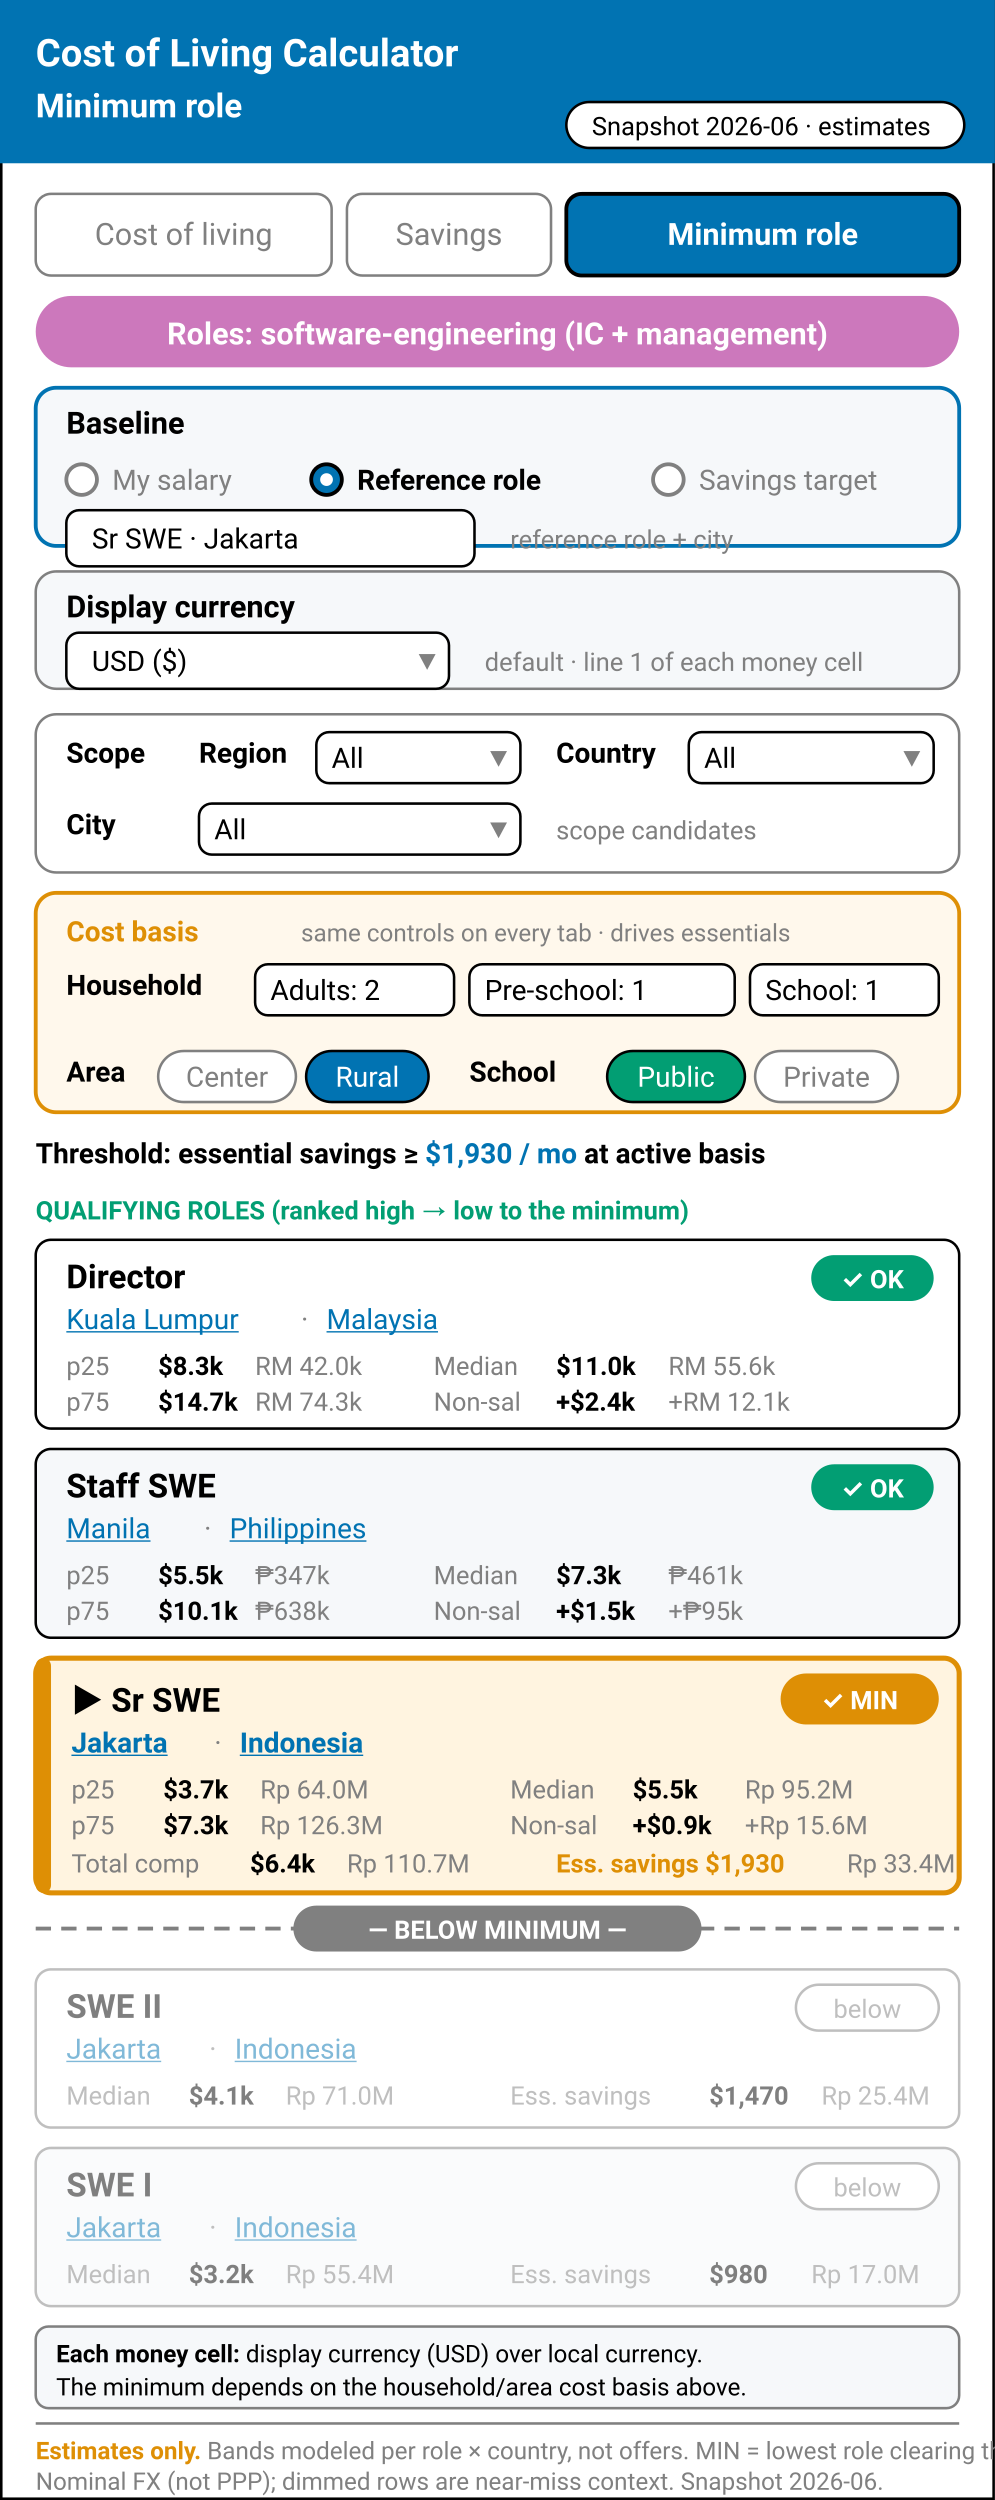
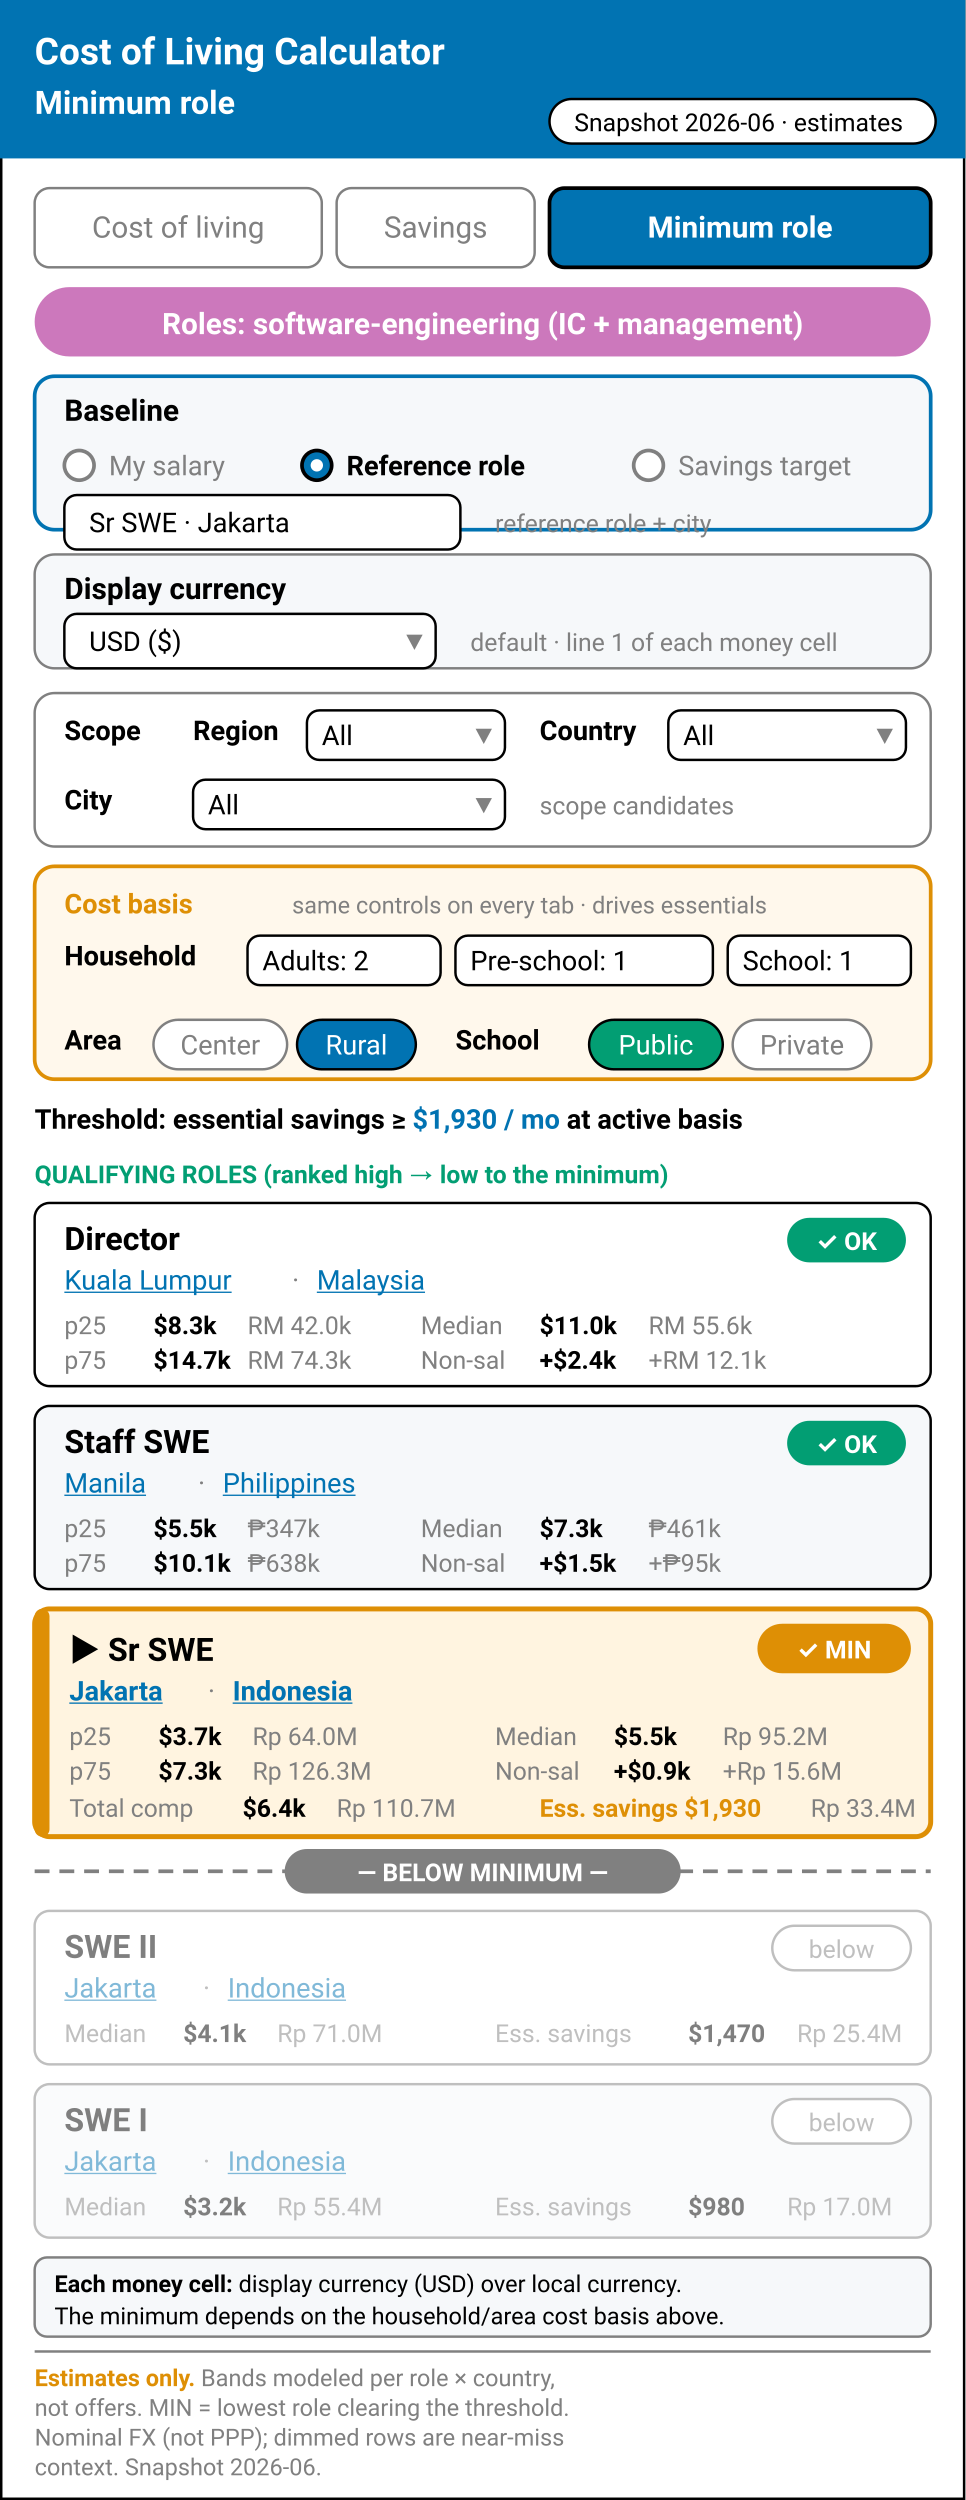
- <svg xmlns="http://www.w3.org/2000/svg" width="390" height="980" viewBox="0 0 390 980" font-family="-apple-system, Segoe UI, Roboto, Helvetica, Arial, sans-serif">
-   <rect x="0" y="0" width="390" height="980" fill="#FFFFFF" />
-   <rect x="0.5" y="0.5" width="389" height="979" fill="none" stroke="#000000" stroke-width="1" />
+ <svg xmlns="http://www.w3.org/2000/svg" width="390" height="1010" viewBox="0 0 390 1010" font-family="-apple-system, Segoe UI, Roboto, Helvetica, Arial, sans-serif">
+   <rect x="0" y="0" width="390" height="1010" fill="#FFFFFF" />
+   <rect x="0.5" y="0.5" width="389" height="1009" fill="none" stroke="#000000" stroke-width="1" />
  <rect x="0" y="0" width="390" height="64" fill="#0173B2" />
  <text x="14" y="26" font-size="15" font-weight="700" fill="#FFFFFF">Cost of Living Calculator</text>
  <text x="14" y="46" font-size="13" font-weight="700" fill="#FFFFFF">Minimum role</text>
  <rect x="222" y="40" width="156" height="18" rx="9" fill="#FFFFFF" stroke="#000000" stroke-width="1" />
  <text x="232" y="53" font-size="10" fill="#000000">Snapshot 2026-06 · estimates</text>
  <g font-size="12">
    <rect x="14" y="76" width="116" height="32" rx="6" fill="#FFFFFF" stroke="#808080" stroke-width="1" />
    <text x="72" y="96" text-anchor="middle" fill="#808080">Cost of living</text>
    <rect x="136" y="76" width="80" height="32" rx="6" fill="#FFFFFF" stroke="#808080" stroke-width="1" />
    <text x="176" y="96" text-anchor="middle" fill="#808080">Savings</text>
    <rect x="222" y="76" width="154" height="32" rx="6" fill="#0173B2" stroke="#000000" stroke-width="1.5" />
    <text x="299" y="96" text-anchor="middle" font-weight="700" fill="#FFFFFF">Minimum role</text>
  </g>
  <rect x="14" y="116" width="362" height="28" rx="14" fill="#CC78BC" />
  <text x="195" y="135" font-size="12" fill="#FFFFFF" text-anchor="middle" font-weight="700">Roles: software-engineering (IC + management)</text>
  <rect x="14" y="152" width="362" height="62" rx="8" fill="#F6F8FA" stroke="#0173B2" stroke-width="1.5" />
  <text x="26" y="170" font-size="12" font-weight="700" fill="#000000">Baseline</text>
  <g font-size="11">
    <circle cx="32" cy="188" r="6" fill="#FFFFFF" stroke="#808080" stroke-width="1.5" />
    <text x="44" y="192" fill="#808080">My salary</text>
    <circle cx="128" cy="188" r="6" fill="#0173B2" stroke="#000000" stroke-width="1.5" />
    <circle cx="128" cy="188" r="2.5" fill="#FFFFFF" />
    <text x="140" y="192" fill="#000000" font-weight="600">Reference role</text>
    <circle cx="262" cy="188" r="6" fill="#FFFFFF" stroke="#808080" stroke-width="1.5" />
    <text x="274" y="192" fill="#808080">Savings target</text>
  </g>
  <rect x="26" y="200" width="160" height="22" rx="5" fill="#FFFFFF" stroke="#000000" stroke-width="1" />
  <text x="36" y="215" font-size="11" fill="#000000">Sr SWE · Jakarta</text>
  <text x="200" y="215" font-size="10" fill="#808080">reference role + city</text>
  <rect x="14" y="224" width="362" height="46" rx="8" fill="#F6F8FA" stroke="#808080" stroke-width="1" />
  <text x="26" y="242" font-size="12" font-weight="700" fill="#000000">Display currency</text>
  <rect x="26" y="248" width="150" height="22" rx="5" fill="#FFFFFF" stroke="#000000" stroke-width="1" />
  <text x="36" y="263" font-size="11" fill="#000000">USD ($)</text>
  <text x="162" y="263" font-size="11" fill="#808080">▼</text>
  <text x="190" y="263" font-size="10" fill="#808080">default · line 1 of each money cell</text>
  <rect x="14" y="280" width="362" height="62" rx="8" fill="#FFFFFF" stroke="#808080" stroke-width="1" />
  <g font-size="11">
    <text x="26" y="299" font-weight="700" fill="#000000">Scope</text>
    <text x="78" y="299" font-weight="600" fill="#000000">Region</text>
    <rect x="124" y="287" width="80" height="20" rx="5" fill="#FFFFFF" stroke="#000000" stroke-width="1" />
    <text x="130" y="301" fill="#000000">All</text>
    <text x="190" y="301" fill="#808080">▼</text>
    <text x="218" y="299" font-weight="600" fill="#000000">Country</text>
    <rect x="270" y="287" width="96" height="20" rx="5" fill="#FFFFFF" stroke="#000000" stroke-width="1" />
    <text x="276" y="301" fill="#000000">All</text>
    <text x="352" y="301" fill="#808080">▼</text>
    <text x="26" y="327" font-weight="600" fill="#000000">City</text>
    <rect x="78" y="315" width="126" height="20" rx="5" fill="#FFFFFF" stroke="#000000" stroke-width="1" />
    <text x="84" y="329" fill="#000000">All</text>
    <text x="190" y="329" fill="#808080">▼</text>
    <text x="218" y="329" font-size="10" fill="#808080">scope candidates</text>
  </g>
  <rect x="14" y="350" width="362" height="86" rx="8" fill="#FFF8EC" stroke="#DE8F05" stroke-width="1.5" />
  <g font-size="11">
    <text x="26" y="369" font-weight="700" fill="#DE8F05">Cost basis</text>
    <text x="118" y="369" font-size="9.5" fill="#808080">same controls on every tab · drives essentials</text>
    <text x="26" y="390" font-weight="600" fill="#000000">Household</text>
    <rect x="100" y="378" width="78" height="20" rx="5" fill="#FFFFFF" stroke="#000000" stroke-width="1" />
    <text x="106" y="392" fill="#000000">Adults: 2</text>
    <rect x="184" y="378" width="104" height="20" rx="5" fill="#FFFFFF" stroke="#000000" stroke-width="1" />
    <text x="190" y="392" fill="#000000">Pre-school: 1</text>
    <rect x="294" y="378" width="74" height="20" rx="5" fill="#FFFFFF" stroke="#000000" stroke-width="1" />
    <text x="300" y="392" fill="#000000">School: 1</text>
    <text x="26" y="424" font-weight="600" fill="#000000">Area</text>
    <rect x="62" y="412" width="54" height="20" rx="10" fill="#FFFFFF" stroke="#808080" stroke-width="1" />
    <text x="89" y="426" text-anchor="middle" fill="#808080">Center</text>
    <rect x="120" y="412" width="48" height="20" rx="10" fill="#0173B2" stroke="#000000" stroke-width="1" />
    <text x="144" y="426" text-anchor="middle" fill="#FFFFFF">Rural</text>
    <text x="184" y="424" font-weight="600" fill="#000000">School</text>
    <rect x="238" y="412" width="54" height="20" rx="10" fill="#029E73" stroke="#000000" stroke-width="1" />
    <text x="265" y="426" text-anchor="middle" fill="#FFFFFF">Public</text>
    <rect x="296" y="412" width="56" height="20" rx="10" fill="#FFFFFF" stroke="#808080" stroke-width="1" />
    <text x="324" y="426" text-anchor="middle" fill="#808080">Private</text>
  </g>
  <text x="14" y="456" font-size="11" font-weight="600" fill="#000000">Threshold: essential savings ≥ <tspan fill="#0173B2">$1,930 / mo</tspan> at active basis</text>
  <text x="14" y="478" font-size="10" font-weight="700" fill="#029E73">QUALIFYING ROLES (ranked high → low to the minimum)</text>
  <rect x="14" y="486" width="362" height="74" rx="6" fill="#FFFFFF" stroke="#000000" stroke-width="1" />
  <text x="26" y="505" font-size="13" font-weight="700" fill="#000000">Director</text>
  <text x="26" y="521" font-size="11" fill="#0173B2" text-decoration="underline">Kuala Lumpur</text>
  <text x="118" y="521" font-size="11" fill="#808080">·</text>
  <text x="128" y="521" font-size="11" fill="#0173B2" text-decoration="underline">Malaysia</text>
  <rect x="318" y="492" width="48" height="18" rx="9" fill="#029E73" />
  <text x="342" y="505" font-size="10" fill="#FFFFFF" text-anchor="middle" font-weight="700">✓ OK</text>
  <g font-size="10">
    <text x="26" y="539" fill="#808080">p25</text>
    <text x="62" y="539" fill="#000000" font-weight="600">$8.3k</text>
    <text x="100" y="539" fill="#808080">RM 42.0k</text>
    <text x="170" y="539" fill="#808080">Median</text>
    <text x="218" y="539" fill="#000000" font-weight="700">$11.0k</text>
    <text x="262" y="539" fill="#808080">RM 55.6k</text>
    <text x="26" y="553" fill="#808080">p75</text>
    <text x="62" y="553" fill="#000000" font-weight="600">$14.7k</text>
    <text x="100" y="553" fill="#808080">RM 74.3k</text>
    <text x="170" y="553" fill="#808080">Non-sal</text>
    <text x="218" y="553" fill="#000000" font-weight="600">+$2.4k</text>
    <text x="262" y="553" fill="#808080">+RM 12.1k</text>
  </g>
  <rect x="14" y="568" width="362" height="74" rx="6" fill="#F6F8FA" stroke="#000000" stroke-width="1" />
  <text x="26" y="587" font-size="13" font-weight="700" fill="#000000">Staff SWE</text>
  <text x="26" y="603" font-size="11" fill="#0173B2" text-decoration="underline">Manila</text>
  <text x="80" y="603" font-size="11" fill="#808080">·</text>
  <text x="90" y="603" font-size="11" fill="#0173B2" text-decoration="underline">Philippines</text>
  <rect x="318" y="574" width="48" height="18" rx="9" fill="#029E73" />
  <text x="342" y="587" font-size="10" fill="#FFFFFF" text-anchor="middle" font-weight="700">✓ OK</text>
  <g font-size="10">
    <text x="26" y="621" fill="#808080">p25</text>
    <text x="62" y="621" fill="#000000" font-weight="600">$5.5k</text>
    <text x="100" y="621" fill="#808080">₱347k</text>
    <text x="170" y="621" fill="#808080">Median</text>
    <text x="218" y="621" fill="#000000" font-weight="700">$7.3k</text>
    <text x="262" y="621" fill="#808080">₱461k</text>
    <text x="26" y="635" fill="#808080">p75</text>
    <text x="62" y="635" fill="#000000" font-weight="600">$10.1k</text>
    <text x="100" y="635" fill="#808080">₱638k</text>
    <text x="170" y="635" fill="#808080">Non-sal</text>
    <text x="218" y="635" fill="#000000" font-weight="600">+$1.5k</text>
    <text x="262" y="635" fill="#808080">+₱95k</text>
  </g>
  <rect x="14" y="650" width="362" height="92" rx="6" fill="#FFF4E0" stroke="#DE8F05" stroke-width="2" />
  <rect x="14" y="650" width="6" height="92" rx="3" fill="#DE8F05" />
  <text x="28" y="671" font-size="13" font-weight="700" fill="#000000">▶ Sr SWE</text>
  <text x="28" y="687" font-size="11" fill="#0173B2" text-decoration="underline" font-weight="700">Jakarta</text>
  <text x="84" y="687" font-size="11" fill="#808080">·</text>
  <text x="94" y="687" font-size="11" fill="#0173B2" text-decoration="underline" font-weight="700">Indonesia</text>
  <rect x="306" y="656" width="62" height="20" rx="10" fill="#DE8F05" />
  <text x="337" y="670" font-size="10" fill="#FFFFFF" text-anchor="middle" font-weight="700">✓ MIN</text>
  <g font-size="10">
    <text x="28" y="705" fill="#808080">p25</text>
    <text x="64" y="705" fill="#000000" font-weight="600">$3.7k</text>
    <text x="102" y="705" fill="#808080">Rp 64.0M</text>
    <text x="200" y="705" fill="#808080">Median</text>
    <text x="248" y="705" fill="#000000" font-weight="700">$5.5k</text>
    <text x="292" y="705" fill="#808080">Rp 95.2M</text>
    <text x="28" y="719" fill="#808080">p75</text>
    <text x="64" y="719" fill="#000000" font-weight="600">$7.3k</text>
    <text x="102" y="719" fill="#808080">Rp 126.3M</text>
    <text x="200" y="719" fill="#808080">Non-sal</text>
    <text x="248" y="719" fill="#000000" font-weight="600">+$0.9k</text>
    <text x="292" y="719" fill="#808080">+Rp 15.6M</text>
    <text x="28" y="734" fill="#808080">Total comp</text>
    <text x="98" y="734" fill="#000000" font-weight="600">$6.4k</text>
    <text x="136" y="734" fill="#808080">Rp 110.7M</text>
    <text x="218" y="734" fill="#DE8F05" font-weight="700">Ess. savings $1,930</text>
-     <text x="332" y="734" fill="#808080">Rp 33.4M</text>
+     <text x="370" y="734" fill="#808080" text-anchor="end">Rp 33.4M</text>
  </g>
  <line x1="14" y1="756" x2="376" y2="756" stroke="#808080" stroke-width="1.5" stroke-dasharray="6 4" />
  <rect x="115" y="747" width="160" height="18" rx="9" fill="#808080" />
  <text x="195" y="760" font-size="10" fill="#FFFFFF" text-anchor="middle" font-weight="700">— BELOW MINIMUM —</text>
  <g opacity="0.5">
    <rect x="14" y="772" width="362" height="62" rx="6" fill="#FFFFFF" stroke="#808080" stroke-width="1" />
    <text x="26" y="791" font-size="13" font-weight="700" fill="#000000">SWE II</text>
    <text x="26" y="807" font-size="11" fill="#0173B2" text-decoration="underline">Jakarta</text>
    <text x="82" y="807" font-size="11" fill="#808080">·</text>
    <text x="92" y="807" font-size="11" fill="#0173B2" text-decoration="underline">Indonesia</text>
    <rect x="312" y="778" width="56" height="18" rx="9" fill="#FFFFFF" stroke="#808080" stroke-width="1" />
    <text x="340" y="791" font-size="10" fill="#808080" text-anchor="middle">below</text>
    <g font-size="10">
      <text x="26" y="825" fill="#808080">Median</text>
      <text x="74" y="825" fill="#000000" font-weight="600">$4.1k</text>
      <text x="112" y="825" fill="#808080">Rp 71.0M</text>
      <text x="200" y="825" fill="#808080">Ess. savings</text>
      <text x="278" y="825" fill="#000000" font-weight="600">$1,470</text>
      <text x="322" y="825" fill="#808080">Rp 25.4M</text>
    </g>
  </g>
  <g opacity="0.5">
    <rect x="14" y="842" width="362" height="62" rx="6" fill="#F6F8FA" stroke="#808080" stroke-width="1" />
    <text x="26" y="861" font-size="13" font-weight="700" fill="#000000">SWE I</text>
    <text x="26" y="877" font-size="11" fill="#0173B2" text-decoration="underline">Jakarta</text>
    <text x="82" y="877" font-size="11" fill="#808080">·</text>
    <text x="92" y="877" font-size="11" fill="#0173B2" text-decoration="underline">Indonesia</text>
    <rect x="312" y="848" width="56" height="18" rx="9" fill="#FFFFFF" stroke="#808080" stroke-width="1" />
    <text x="340" y="861" font-size="10" fill="#808080" text-anchor="middle">below</text>
    <g font-size="10">
      <text x="26" y="895" fill="#808080">Median</text>
      <text x="74" y="895" fill="#000000" font-weight="600">$3.2k</text>
      <text x="112" y="895" fill="#808080">Rp 55.4M</text>
      <text x="200" y="895" fill="#808080">Ess. savings</text>
      <text x="278" y="895" fill="#000000" font-weight="600">$980</text>
      <text x="318" y="895" fill="#808080">Rp 17.0M</text>
    </g>
  </g>
  <rect x="14" y="912" width="362" height="32" rx="5" fill="#F6F8FA" stroke="#808080" stroke-width="1" />
  <text x="22" y="926" font-size="9.5" fill="#000000">
    <tspan font-weight="700">Each money cell:</tspan> display currency (USD) over local currency.</text>
  <text x="22" y="939" font-size="9.5" fill="#000000">The minimum depends on the household/area cost basis above.</text>
  <line x1="14" y1="950" x2="376" y2="950" stroke="#808080" stroke-width="1" />
  <g font-size="9.5" fill="#808080">
    <text x="14" y="964">
-       <tspan font-weight="700" fill="#DE8F05">Estimates only.</tspan> Bands modeled per role × country, not offers. MIN = lowest role clearing the threshold.</text>
-     <text x="14" y="976">Nominal FX (not PPP); dimmed rows are near-miss context. Snapshot 2026-06.</text>
+       <tspan font-weight="700" fill="#DE8F05">Estimates only.</tspan> Bands modeled per role × country,</text>
+     <text x="14" y="976">not offers. MIN = lowest role clearing the threshold.</text>
+     <text x="14" y="988">Nominal FX (not PPP); dimmed rows are near-miss</text>
+     <text x="14" y="1000">context. Snapshot 2026-06.</text>
  </g>
</svg>
